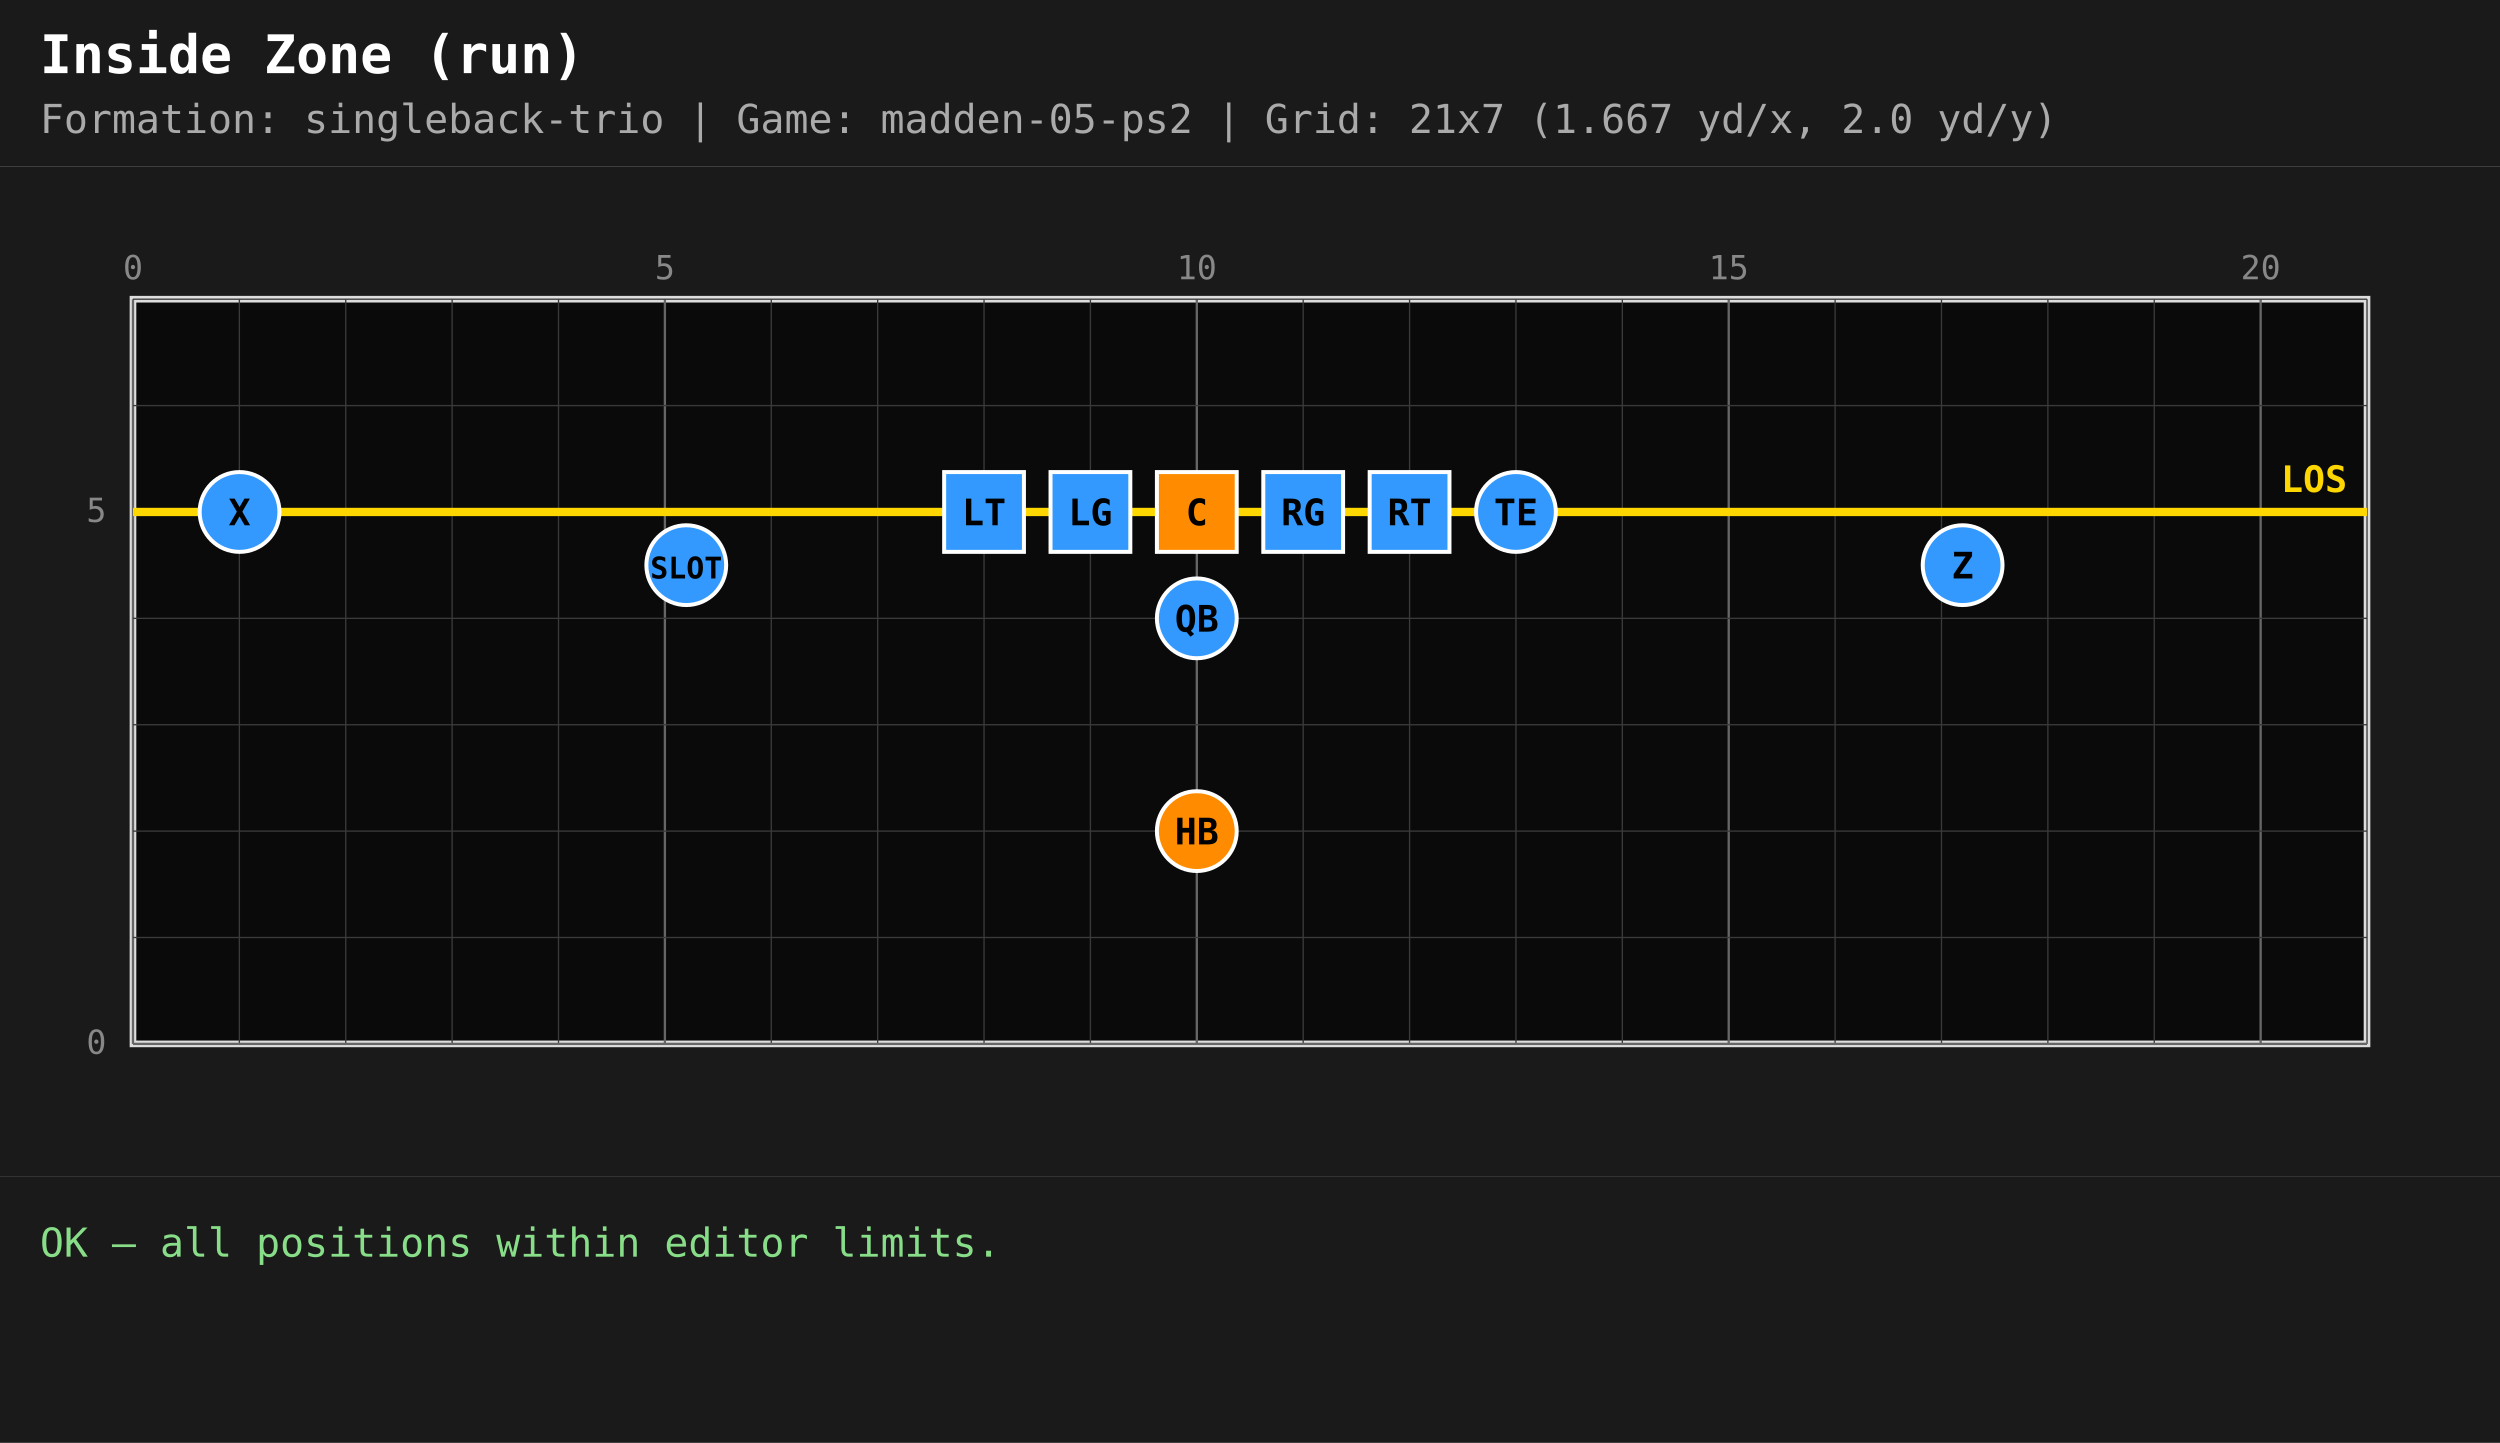
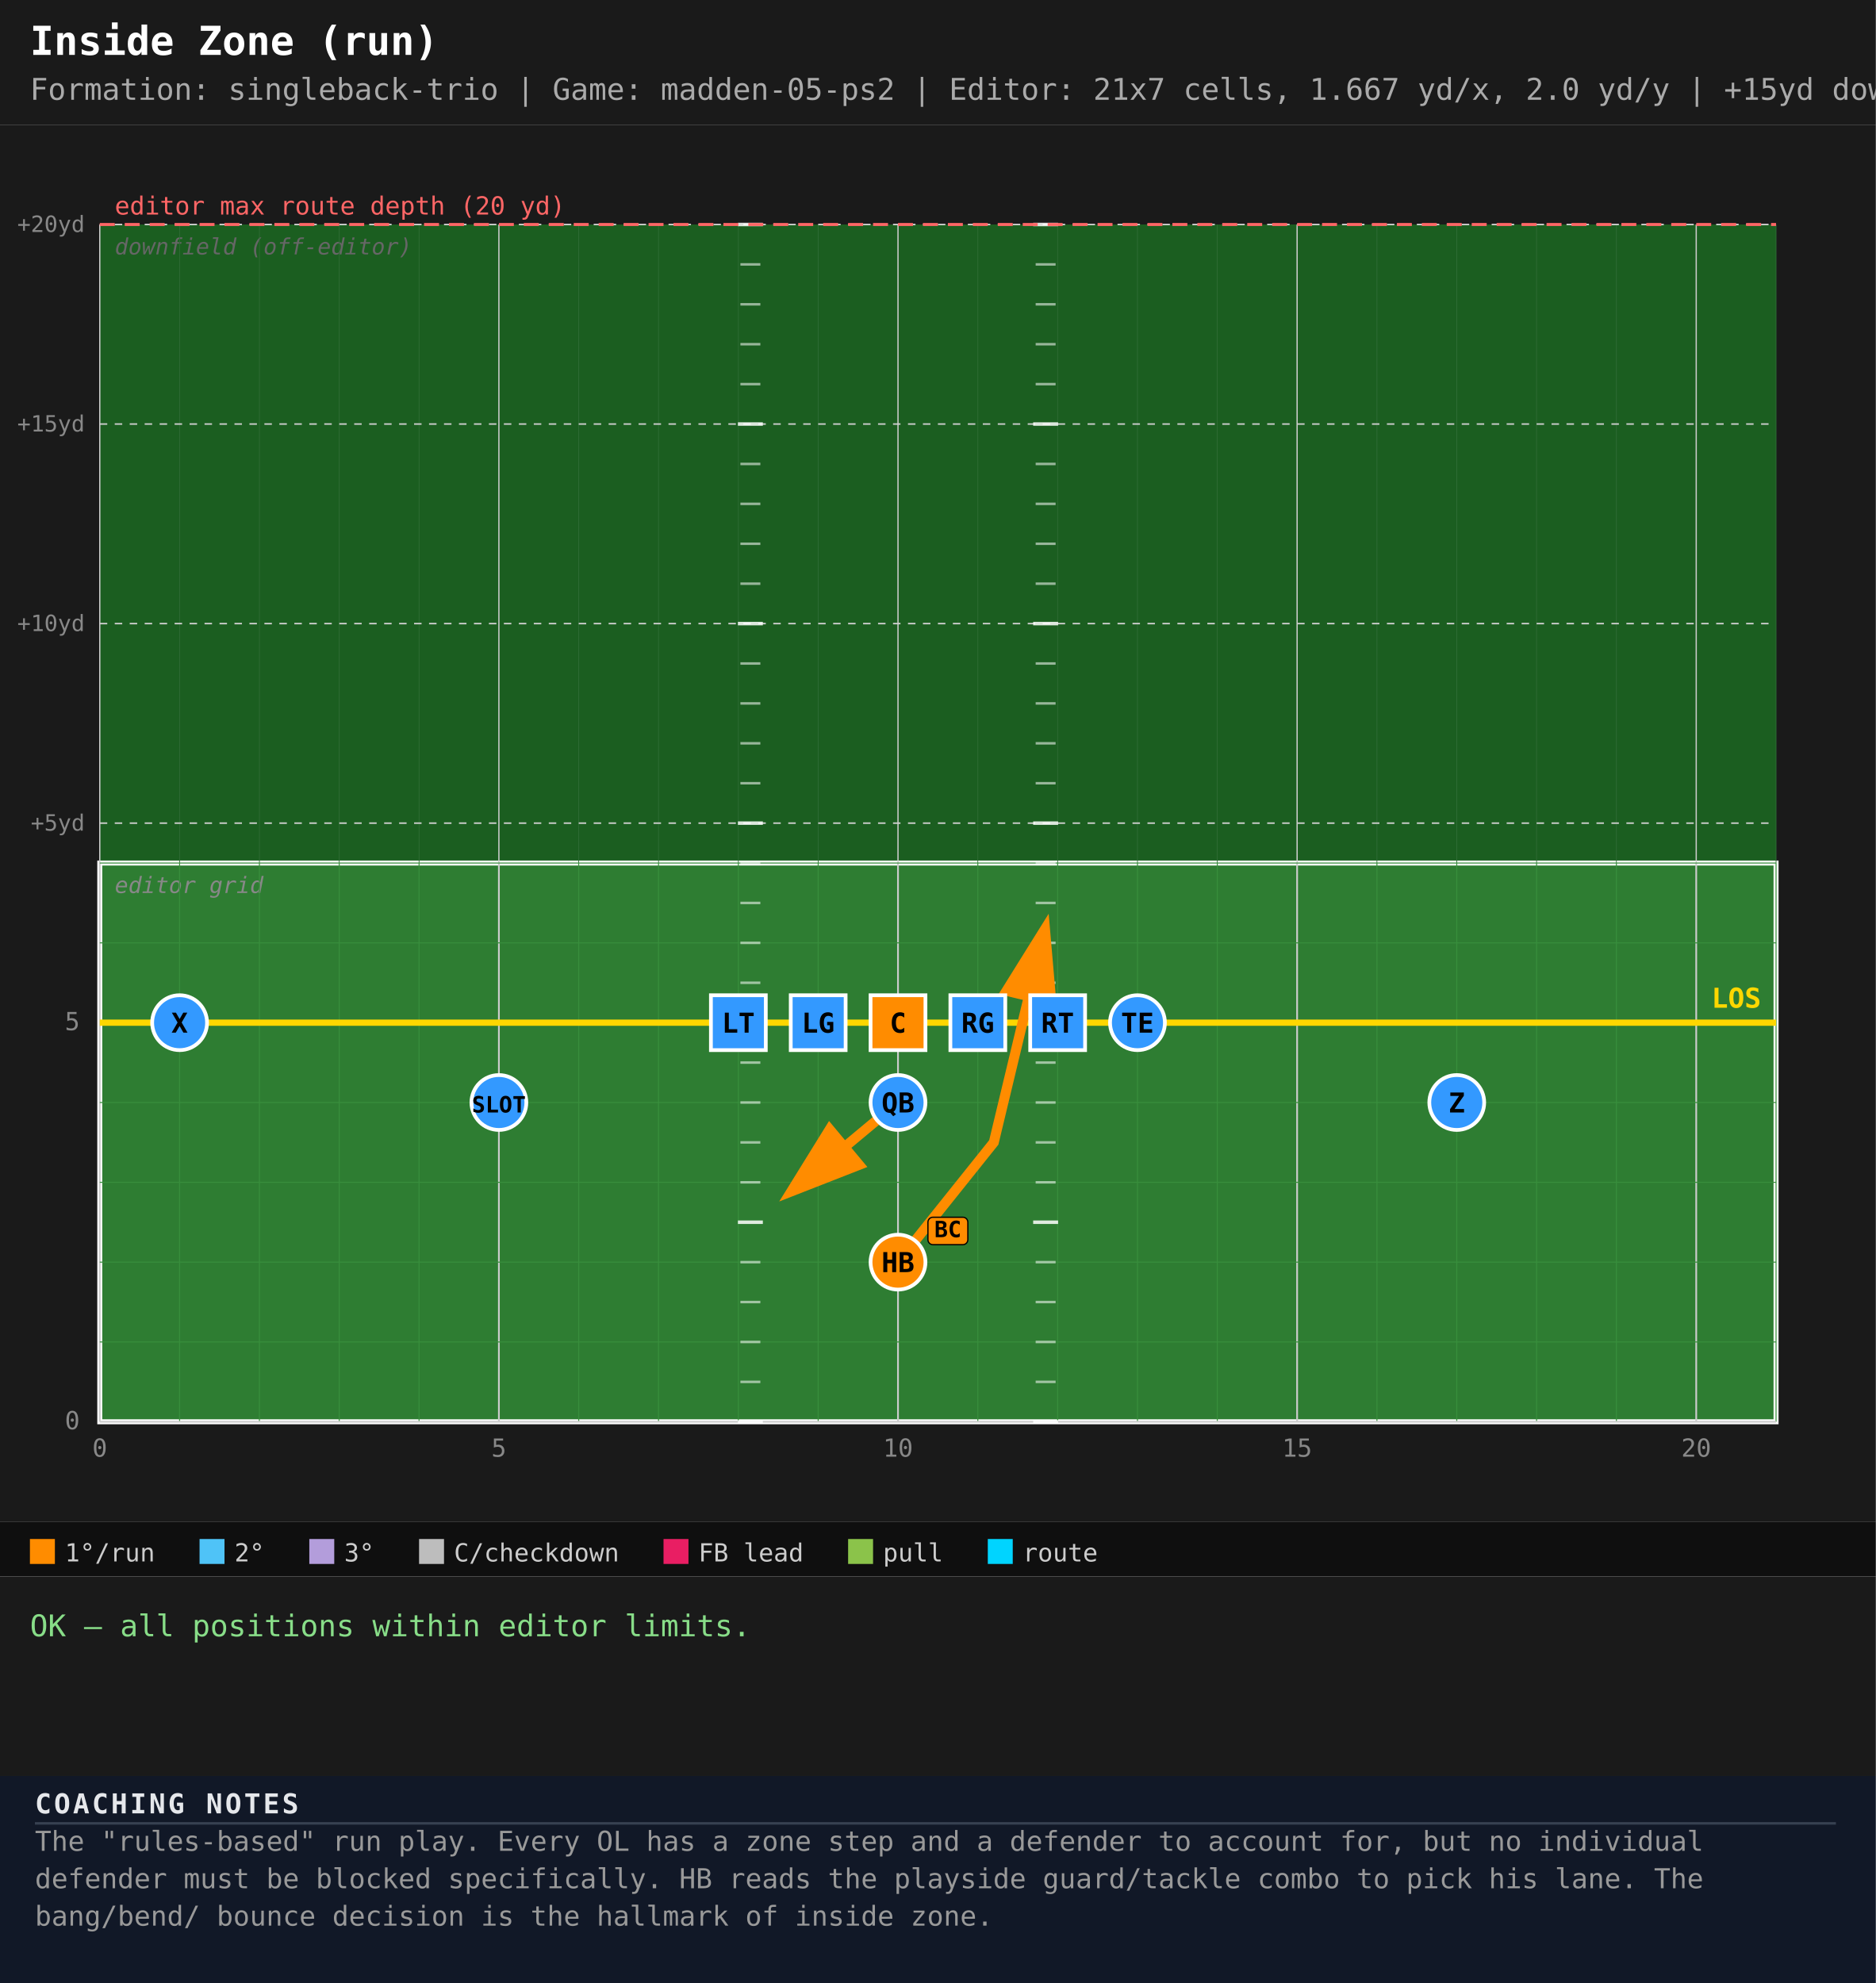
- <svg xmlns="http://www.w3.org/2000/svg" width="752" height="434" viewBox="0 0 752 434" font-family="monospace">
+ <svg xmlns="http://www.w3.org/2000/svg" width="752" height="795" viewBox="0 0 752 795" font-family="monospace">
  <defs>
    <marker id="arrow" markerWidth="10" markerHeight="10" refX="6" refY="3" orient="auto" markerUnits="strokeWidth">
      <path d="M0,0 L0,6 L9,3 z" fill="#00d4ff" />
    </marker>
+     <marker id="arrow-primary" markerWidth="10" markerHeight="10" refX="6" refY="3" orient="auto" markerUnits="strokeWidth">
+       <path d="M0,0 L0,6 L9,3 z" fill="#ff8c00" />
+     </marker>
+     <marker id="arrow-secondary" markerWidth="10" markerHeight="10" refX="6" refY="3" orient="auto" markerUnits="strokeWidth">
+       <path d="M0,0 L0,6 L9,3 z" fill="#4fc3f7" />
+     </marker>
+     <marker id="arrow-tertiary" markerWidth="10" markerHeight="10" refX="6" refY="3" orient="auto" markerUnits="strokeWidth">
+       <path d="M0,0 L0,6 L9,3 z" fill="#b39ddb" />
+     </marker>
+     <marker id="arrow-checkdown" markerWidth="10" markerHeight="10" refX="6" refY="3" orient="auto" markerUnits="strokeWidth">
+       <path d="M0,0 L0,6 L9,3 z" fill="#bdbdbd" />
+     </marker>
+     <marker id="arrow-fake" markerWidth="10" markerHeight="10" refX="6" refY="3" orient="auto" markerUnits="strokeWidth">
+       <path d="M0,0 L0,6 L9,3 z" fill="#888" />
+     </marker>
+     <marker id="arrow-fb" markerWidth="10" markerHeight="10" refX="6" refY="3" orient="auto" markerUnits="strokeWidth">
+       <path d="M0,0 L0,6 L9,3 z" fill="#e91e63" />
+     </marker>
+     <marker id="arrow-pull" markerWidth="10" markerHeight="10" refX="6" refY="3" orient="auto" markerUnits="strokeWidth">
+       <path d="M0,0 L0,6 L9,3 z" fill="#8bc34a" />
+     </marker>
+     <marker id="arrow-passblock" markerWidth="10" markerHeight="10" refX="6" refY="3" orient="auto" markerUnits="strokeWidth">
+       <path d="M0,0 L0,6 L9,3 z" fill="#90a4ae" />
+     </marker>
+     <marker id="arrow-rush" markerWidth="10" markerHeight="10" refX="6" refY="3" orient="auto" markerUnits="strokeWidth">
+       <path d="M0,0 L0,6 L9,3 z" fill="#ff5252" />
+     </marker>
+     <marker id="arrow-zone" markerWidth="10" markerHeight="10" refX="6" refY="3" orient="auto" markerUnits="strokeWidth">
+       <path d="M0,0 L0,6 L9,3 z" fill="#ff8a80" />
+     </marker>
+     <marker id="arrow-man" markerWidth="10" markerHeight="10" refX="6" refY="3" orient="auto" markerUnits="strokeWidth">
+       <path d="M0,0 L0,6 L9,3 z" fill="#f48fb1" />
+     </marker>
  </defs>
  <rect x="0" y="0" width="752" height="50" fill="#1a1a1a" />
  <text x="12" y="22" font-size="16" fill="white" font-weight="bold">Inside Zone (run)</text>
-   <text x="12" y="40" font-size="12" fill="#aaa">Formation: singleback-trio | Game: madden-05-ps2 | Grid: 21x7 (1.667 yd/x, 2.0 yd/y)</text>
+   <text x="12" y="40" font-size="12" fill="#aaa">Formation: singleback-trio | Game: madden-05-ps2 | Editor: 21x7 cells, 1.667 yd/x, 2.0 yd/y | +15yd downfield (short) | show: both</text>
  <g transform="translate(0,50)">
-     <rect x="0" y="0" width="752" height="304" fill="#1a1a1a" />
-     <rect x="40" y="40" width="672" height="224" fill="#0a0a0a" stroke="#dddddd" stroke-width="2" />
-     <line x1="40" y1="40" x2="40" y2="264" stroke="#666" stroke-width="0.7" />
-     <line x1="72" y1="40" x2="72" y2="264" stroke="#3a3a3a" stroke-width="0.4" />
-     <line x1="104" y1="40" x2="104" y2="264" stroke="#3a3a3a" stroke-width="0.4" />
-     <line x1="136" y1="40" x2="136" y2="264" stroke="#3a3a3a" stroke-width="0.4" />
-     <line x1="168" y1="40" x2="168" y2="264" stroke="#3a3a3a" stroke-width="0.4" />
-     <line x1="200" y1="40" x2="200" y2="264" stroke="#666" stroke-width="0.7" />
-     <line x1="232" y1="40" x2="232" y2="264" stroke="#3a3a3a" stroke-width="0.4" />
-     <line x1="264" y1="40" x2="264" y2="264" stroke="#3a3a3a" stroke-width="0.4" />
-     <line x1="296" y1="40" x2="296" y2="264" stroke="#3a3a3a" stroke-width="0.4" />
-     <line x1="328" y1="40" x2="328" y2="264" stroke="#3a3a3a" stroke-width="0.4" />
-     <line x1="360" y1="40" x2="360" y2="264" stroke="#666" stroke-width="0.7" />
-     <line x1="392" y1="40" x2="392" y2="264" stroke="#3a3a3a" stroke-width="0.4" />
-     <line x1="424" y1="40" x2="424" y2="264" stroke="#3a3a3a" stroke-width="0.4" />
-     <line x1="456" y1="40" x2="456" y2="264" stroke="#3a3a3a" stroke-width="0.4" />
-     <line x1="488" y1="40" x2="488" y2="264" stroke="#3a3a3a" stroke-width="0.4" />
-     <line x1="520" y1="40" x2="520" y2="264" stroke="#666" stroke-width="0.7" />
-     <line x1="552" y1="40" x2="552" y2="264" stroke="#3a3a3a" stroke-width="0.4" />
-     <line x1="584" y1="40" x2="584" y2="264" stroke="#3a3a3a" stroke-width="0.4" />
-     <line x1="616" y1="40" x2="616" y2="264" stroke="#3a3a3a" stroke-width="0.4" />
-     <line x1="648" y1="40" x2="648" y2="264" stroke="#3a3a3a" stroke-width="0.4" />
-     <line x1="680" y1="40" x2="680" y2="264" stroke="#666" stroke-width="0.7" />
-     <line x1="712" y1="40" x2="712" y2="264" stroke="#3a3a3a" stroke-width="0.4" />
-     <line x1="40" y1="264" x2="712" y2="264" stroke="#666" stroke-width="0.7" />
-     <line x1="40" y1="232" x2="712" y2="232" stroke="#3a3a3a" stroke-width="0.4" />
-     <line x1="40" y1="200" x2="712" y2="200" stroke="#3a3a3a" stroke-width="0.4" />
-     <line x1="40" y1="168" x2="712" y2="168" stroke="#3a3a3a" stroke-width="0.4" />
-     <line x1="40" y1="136" x2="712" y2="136" stroke="#3a3a3a" stroke-width="0.4" />
-     <line x1="40" y1="104" x2="712" y2="104" stroke="#666" stroke-width="0.7" />
-     <line x1="40" y1="72" x2="712" y2="72" stroke="#3a3a3a" stroke-width="0.4" />
-     <line x1="40" y1="40" x2="712" y2="40" stroke="#3a3a3a" stroke-width="0.4" />
-     <text x="40" y="34" text-anchor="middle" font-size="10" fill="#888">0</text>
-     <text x="200" y="34" text-anchor="middle" font-size="10" fill="#888">5</text>
-     <text x="360" y="34" text-anchor="middle" font-size="10" fill="#888">10</text>
-     <text x="520" y="34" text-anchor="middle" font-size="10" fill="#888">15</text>
-     <text x="680" y="34" text-anchor="middle" font-size="10" fill="#888">20</text>
-     <text x="32" y="267" text-anchor="end" font-size="10" fill="#888">0</text>
-     <text x="32" y="107" text-anchor="end" font-size="10" fill="#888">5</text>
-     <line x1="40" y1="104" x2="712" y2="104" stroke="#ffd700" stroke-width="2.5" />
-     <text x="706" y="98" text-anchor="end" font-size="11" fill="#ffd700" font-weight="bold">LOS</text>
-     <rect x="284.0" y="92.0" width="24" height="24" fill="#3399ff" stroke="white" stroke-width="1.2" />
-     <text x="296" y="108.0" text-anchor="middle" font-size="11" fill="black" font-weight="bold">LT</text>
-     <rect x="316.0" y="92.0" width="24" height="24" fill="#3399ff" stroke="white" stroke-width="1.2" />
-     <text x="328" y="108.0" text-anchor="middle" font-size="11" fill="black" font-weight="bold">LG</text>
-     <rect x="348.0" y="92.0" width="24" height="24" fill="#ff8c00" stroke="white" stroke-width="1.2" />
-     <text x="360" y="108.0" text-anchor="middle" font-size="11" fill="black" font-weight="bold">C</text>
-     <rect x="380.0" y="92.0" width="24" height="24" fill="#3399ff" stroke="white" stroke-width="1.2" />
-     <text x="392" y="108.0" text-anchor="middle" font-size="11" fill="black" font-weight="bold">RG</text>
-     <rect x="412.0" y="92.0" width="24" height="24" fill="#3399ff" stroke="white" stroke-width="1.2" />
-     <text x="424" y="108.0" text-anchor="middle" font-size="11" fill="black" font-weight="bold">RT</text>
-     <circle cx="456" cy="104.0" r="12.0" fill="#3399ff" stroke="white" stroke-width="1.2" />
-     <text x="456" y="108.0" text-anchor="middle" font-size="11" fill="black" font-weight="bold">TE</text>
-     <circle cx="72.058" cy="104.0" r="12.0" fill="#3399ff" stroke="white" stroke-width="1.2" />
-     <text x="72.058" y="108.0" text-anchor="middle" font-size="11" fill="black" font-weight="bold">X</text>
-     <circle cx="590.354" cy="120.0" r="12.0" fill="#3399ff" stroke="white" stroke-width="1.2" />
-     <text x="590.354" y="124.0" text-anchor="middle" font-size="11" fill="black" font-weight="bold">Z</text>
-     <circle cx="206.431" cy="120.0" r="12.0" fill="#3399ff" stroke="white" stroke-width="1.2" />
-     <text x="206.431" y="124.0" text-anchor="middle" font-size="9" fill="black" font-weight="bold">SLOT</text>
-     <circle cx="360.0" cy="136.0" r="12.0" fill="#3399ff" stroke="white" stroke-width="1.2" />
-     <text x="360.0" y="140.0" text-anchor="middle" font-size="11" fill="black" font-weight="bold">QB</text>
-     <circle cx="360.0" cy="200.0" r="12.0" fill="#ff8c00" stroke="white" stroke-width="1.2" />
-     <text x="360.0" y="204.0" text-anchor="middle" font-size="11" fill="black" font-weight="bold">HB</text>
+     <rect x="0" y="0" width="752" height="560" fill="#1a1a1a" />
+     <rect x="40" y="40" width="672" height="256" fill="#1b5e20" />
+     <text x="46" y="52" font-size="9" fill="#666" font-style="italic">downfield (off-editor)</text>
+     <rect x="40" y="296" width="672" height="224" fill="#2e7d32" stroke="#ffffff" stroke-width="2" />
+     <text x="46" y="308" font-size="9" fill="#888" font-style="italic">editor grid</text>
+     <line x1="40" y1="40" x2="40" y2="296" stroke="#cccccc" stroke-width="0.5" />
+     <line x1="40" y1="296" x2="40" y2="520" stroke="#cccccc" stroke-width="0.7" />
+     <line x1="72" y1="40" x2="72" y2="296" stroke="#2e6b34" stroke-width="0.3" />
+     <line x1="72" y1="296" x2="72" y2="520" stroke="#388e3c" stroke-width="0.4" />
+     <line x1="104" y1="40" x2="104" y2="296" stroke="#2e6b34" stroke-width="0.3" />
+     <line x1="104" y1="296" x2="104" y2="520" stroke="#388e3c" stroke-width="0.4" />
+     <line x1="136" y1="40" x2="136" y2="296" stroke="#2e6b34" stroke-width="0.3" />
+     <line x1="136" y1="296" x2="136" y2="520" stroke="#388e3c" stroke-width="0.4" />
+     <line x1="168" y1="40" x2="168" y2="296" stroke="#2e6b34" stroke-width="0.3" />
+     <line x1="168" y1="296" x2="168" y2="520" stroke="#388e3c" stroke-width="0.4" />
+     <line x1="200" y1="40" x2="200" y2="296" stroke="#cccccc" stroke-width="0.5" />
+     <line x1="200" y1="296" x2="200" y2="520" stroke="#cccccc" stroke-width="0.7" />
+     <line x1="232" y1="40" x2="232" y2="296" stroke="#2e6b34" stroke-width="0.3" />
+     <line x1="232" y1="296" x2="232" y2="520" stroke="#388e3c" stroke-width="0.4" />
+     <line x1="264" y1="40" x2="264" y2="296" stroke="#2e6b34" stroke-width="0.3" />
+     <line x1="264" y1="296" x2="264" y2="520" stroke="#388e3c" stroke-width="0.4" />
+     <line x1="296" y1="40" x2="296" y2="296" stroke="#2e6b34" stroke-width="0.3" />
+     <line x1="296" y1="296" x2="296" y2="520" stroke="#388e3c" stroke-width="0.4" />
+     <line x1="328" y1="40" x2="328" y2="296" stroke="#2e6b34" stroke-width="0.3" />
+     <line x1="328" y1="296" x2="328" y2="520" stroke="#388e3c" stroke-width="0.4" />
+     <line x1="360" y1="40" x2="360" y2="296" stroke="#cccccc" stroke-width="0.5" />
+     <line x1="360" y1="296" x2="360" y2="520" stroke="#cccccc" stroke-width="0.7" />
+     <line x1="392" y1="40" x2="392" y2="296" stroke="#2e6b34" stroke-width="0.3" />
+     <line x1="392" y1="296" x2="392" y2="520" stroke="#388e3c" stroke-width="0.4" />
+     <line x1="424" y1="40" x2="424" y2="296" stroke="#2e6b34" stroke-width="0.3" />
+     <line x1="424" y1="296" x2="424" y2="520" stroke="#388e3c" stroke-width="0.4" />
+     <line x1="456" y1="40" x2="456" y2="296" stroke="#2e6b34" stroke-width="0.3" />
+     <line x1="456" y1="296" x2="456" y2="520" stroke="#388e3c" stroke-width="0.4" />
+     <line x1="488" y1="40" x2="488" y2="296" stroke="#2e6b34" stroke-width="0.3" />
+     <line x1="488" y1="296" x2="488" y2="520" stroke="#388e3c" stroke-width="0.4" />
+     <line x1="520" y1="40" x2="520" y2="296" stroke="#cccccc" stroke-width="0.5" />
+     <line x1="520" y1="296" x2="520" y2="520" stroke="#cccccc" stroke-width="0.7" />
+     <line x1="552" y1="40" x2="552" y2="296" stroke="#2e6b34" stroke-width="0.3" />
+     <line x1="552" y1="296" x2="552" y2="520" stroke="#388e3c" stroke-width="0.4" />
+     <line x1="584" y1="40" x2="584" y2="296" stroke="#2e6b34" stroke-width="0.3" />
+     <line x1="584" y1="296" x2="584" y2="520" stroke="#388e3c" stroke-width="0.4" />
+     <line x1="616" y1="40" x2="616" y2="296" stroke="#2e6b34" stroke-width="0.3" />
+     <line x1="616" y1="296" x2="616" y2="520" stroke="#388e3c" stroke-width="0.4" />
+     <line x1="648" y1="40" x2="648" y2="296" stroke="#2e6b34" stroke-width="0.3" />
+     <line x1="648" y1="296" x2="648" y2="520" stroke="#388e3c" stroke-width="0.4" />
+     <line x1="680" y1="40" x2="680" y2="296" stroke="#cccccc" stroke-width="0.5" />
+     <line x1="680" y1="296" x2="680" y2="520" stroke="#cccccc" stroke-width="0.7" />
+     <line x1="712" y1="40" x2="712" y2="296" stroke="#2e6b34" stroke-width="0.3" />
+     <line x1="712" y1="296" x2="712" y2="520" stroke="#388e3c" stroke-width="0.4" />
+     <line x1="40" y1="280.0" x2="712" y2="280.0" stroke="#cfcfcf" stroke-width="0.6" stroke-dasharray="3,3" />
+     <text x="34" y="283.0" text-anchor="end" font-size="9" fill="#888">+5yd</text>
+     <line x1="40" y1="200.0" x2="712" y2="200.0" stroke="#cfcfcf" stroke-width="0.6" stroke-dasharray="3,3" />
+     <text x="34" y="203.0" text-anchor="end" font-size="9" fill="#888">+10yd</text>
+     <line x1="40" y1="120.0" x2="712" y2="120.0" stroke="#cfcfcf" stroke-width="0.6" stroke-dasharray="3,3" />
+     <text x="34" y="123.0" text-anchor="end" font-size="9" fill="#888">+15yd</text>
+     <line x1="40" y1="40.0" x2="712" y2="40.0" stroke="#cfcfcf" stroke-width="0.6" stroke-dasharray="3,3" />
+     <text x="34" y="43.0" text-anchor="end" font-size="9" fill="#888">+20yd</text>
+     <line x1="40" y1="520" x2="712" y2="520" stroke="#cccccc" stroke-width="0.7" />
+     <line x1="40" y1="488" x2="712" y2="488" stroke="#388e3c" stroke-width="0.4" />
+     <line x1="40" y1="456" x2="712" y2="456" stroke="#388e3c" stroke-width="0.4" />
+     <line x1="40" y1="424" x2="712" y2="424" stroke="#388e3c" stroke-width="0.4" />
+     <line x1="40" y1="392" x2="712" y2="392" stroke="#388e3c" stroke-width="0.4" />
+     <line x1="40" y1="360" x2="712" y2="360" stroke="#cccccc" stroke-width="0.7" />
+     <line x1="40" y1="328" x2="712" y2="328" stroke="#388e3c" stroke-width="0.4" />
+     <line x1="40" y1="296" x2="712" y2="296" stroke="#388e3c" stroke-width="0.4" />
+     <text x="40" y="534" text-anchor="middle" font-size="10" fill="#888">0</text>
+     <text x="200" y="534" text-anchor="middle" font-size="10" fill="#888">5</text>
+     <text x="360" y="534" text-anchor="middle" font-size="10" fill="#888">10</text>
+     <text x="520" y="534" text-anchor="middle" font-size="10" fill="#888">15</text>
+     <text x="680" y="534" text-anchor="middle" font-size="10" fill="#888">20</text>
+     <text x="32" y="523" text-anchor="end" font-size="10" fill="#888">0</text>
+     <text x="32" y="363" text-anchor="end" font-size="10" fill="#888">5</text>
+     <line x1="295.818" y1="520.0" x2="305.818" y2="520.0" stroke="#ffffff" stroke-width="1.4" stroke-opacity="0.85" />
+     <line x1="296.818" y1="504.0" x2="304.818" y2="504.0" stroke="#ffffff" stroke-width="1.0" stroke-opacity="0.55" />
+     <line x1="296.818" y1="488.0" x2="304.818" y2="488.0" stroke="#ffffff" stroke-width="1.0" stroke-opacity="0.55" />
+     <line x1="296.818" y1="472.0" x2="304.818" y2="472.0" stroke="#ffffff" stroke-width="1.0" stroke-opacity="0.55" />
+     <line x1="296.818" y1="456.0" x2="304.818" y2="456.0" stroke="#ffffff" stroke-width="1.0" stroke-opacity="0.55" />
+     <line x1="295.818" y1="440.0" x2="305.818" y2="440.0" stroke="#ffffff" stroke-width="1.4" stroke-opacity="0.85" />
+     <line x1="296.818" y1="424.0" x2="304.818" y2="424.0" stroke="#ffffff" stroke-width="1.0" stroke-opacity="0.55" />
+     <line x1="296.818" y1="408.0" x2="304.818" y2="408.0" stroke="#ffffff" stroke-width="1.0" stroke-opacity="0.55" />
+     <line x1="296.818" y1="392.0" x2="304.818" y2="392.0" stroke="#ffffff" stroke-width="1.0" stroke-opacity="0.55" />
+     <line x1="296.818" y1="376.0" x2="304.818" y2="376.0" stroke="#ffffff" stroke-width="1.0" stroke-opacity="0.55" />
+     <line x1="295.818" y1="360.0" x2="305.818" y2="360.0" stroke="#ffffff" stroke-width="1.4" stroke-opacity="0.85" />
+     <line x1="296.818" y1="344.0" x2="304.818" y2="344.0" stroke="#ffffff" stroke-width="1.0" stroke-opacity="0.55" />
+     <line x1="296.818" y1="328.0" x2="304.818" y2="328.0" stroke="#ffffff" stroke-width="1.0" stroke-opacity="0.55" />
+     <line x1="296.818" y1="312.0" x2="304.818" y2="312.0" stroke="#ffffff" stroke-width="1.0" stroke-opacity="0.55" />
+     <line x1="296.818" y1="296.0" x2="304.818" y2="296.0" stroke="#ffffff" stroke-width="1.0" stroke-opacity="0.55" />
+     <line x1="295.818" y1="280.0" x2="305.818" y2="280.0" stroke="#ffffff" stroke-width="1.4" stroke-opacity="0.85" />
+     <line x1="296.818" y1="264.0" x2="304.818" y2="264.0" stroke="#ffffff" stroke-width="1.0" stroke-opacity="0.55" />
+     <line x1="296.818" y1="248.0" x2="304.818" y2="248.0" stroke="#ffffff" stroke-width="1.0" stroke-opacity="0.55" />
+     <line x1="296.818" y1="232.0" x2="304.818" y2="232.0" stroke="#ffffff" stroke-width="1.0" stroke-opacity="0.55" />
+     <line x1="296.818" y1="216.0" x2="304.818" y2="216.0" stroke="#ffffff" stroke-width="1.0" stroke-opacity="0.55" />
+     <line x1="295.818" y1="200.0" x2="305.818" y2="200.0" stroke="#ffffff" stroke-width="1.4" stroke-opacity="0.85" />
+     <line x1="296.818" y1="184.0" x2="304.818" y2="184.0" stroke="#ffffff" stroke-width="1.0" stroke-opacity="0.55" />
+     <line x1="296.818" y1="168.0" x2="304.818" y2="168.0" stroke="#ffffff" stroke-width="1.0" stroke-opacity="0.55" />
+     <line x1="296.818" y1="152.0" x2="304.818" y2="152.0" stroke="#ffffff" stroke-width="1.0" stroke-opacity="0.55" />
+     <line x1="296.818" y1="136.0" x2="304.818" y2="136.0" stroke="#ffffff" stroke-width="1.0" stroke-opacity="0.55" />
+     <line x1="295.818" y1="120.0" x2="305.818" y2="120.0" stroke="#ffffff" stroke-width="1.4" stroke-opacity="0.85" />
+     <line x1="296.818" y1="104.0" x2="304.818" y2="104.0" stroke="#ffffff" stroke-width="1.0" stroke-opacity="0.55" />
+     <line x1="296.818" y1="88.0" x2="304.818" y2="88.0" stroke="#ffffff" stroke-width="1.0" stroke-opacity="0.55" />
+     <line x1="296.818" y1="72.0" x2="304.818" y2="72.0" stroke="#ffffff" stroke-width="1.0" stroke-opacity="0.55" />
+     <line x1="296.818" y1="56.0" x2="304.818" y2="56.0" stroke="#ffffff" stroke-width="1.0" stroke-opacity="0.55" />
+     <line x1="295.818" y1="40.0" x2="305.818" y2="40.0" stroke="#ffffff" stroke-width="1.4" stroke-opacity="0.85" />
+     <line x1="414.182" y1="520.0" x2="424.182" y2="520.0" stroke="#ffffff" stroke-width="1.4" stroke-opacity="0.85" />
+     <line x1="415.182" y1="504.0" x2="423.182" y2="504.0" stroke="#ffffff" stroke-width="1.0" stroke-opacity="0.55" />
+     <line x1="415.182" y1="488.0" x2="423.182" y2="488.0" stroke="#ffffff" stroke-width="1.0" stroke-opacity="0.55" />
+     <line x1="415.182" y1="472.0" x2="423.182" y2="472.0" stroke="#ffffff" stroke-width="1.0" stroke-opacity="0.55" />
+     <line x1="415.182" y1="456.0" x2="423.182" y2="456.0" stroke="#ffffff" stroke-width="1.0" stroke-opacity="0.55" />
+     <line x1="414.182" y1="440.0" x2="424.182" y2="440.0" stroke="#ffffff" stroke-width="1.4" stroke-opacity="0.85" />
+     <line x1="415.182" y1="424.0" x2="423.182" y2="424.0" stroke="#ffffff" stroke-width="1.0" stroke-opacity="0.55" />
+     <line x1="415.182" y1="408.0" x2="423.182" y2="408.0" stroke="#ffffff" stroke-width="1.0" stroke-opacity="0.55" />
+     <line x1="415.182" y1="392.0" x2="423.182" y2="392.0" stroke="#ffffff" stroke-width="1.0" stroke-opacity="0.55" />
+     <line x1="415.182" y1="376.0" x2="423.182" y2="376.0" stroke="#ffffff" stroke-width="1.0" stroke-opacity="0.55" />
+     <line x1="414.182" y1="360.0" x2="424.182" y2="360.0" stroke="#ffffff" stroke-width="1.4" stroke-opacity="0.85" />
+     <line x1="415.182" y1="344.0" x2="423.182" y2="344.0" stroke="#ffffff" stroke-width="1.0" stroke-opacity="0.55" />
+     <line x1="415.182" y1="328.0" x2="423.182" y2="328.0" stroke="#ffffff" stroke-width="1.0" stroke-opacity="0.55" />
+     <line x1="415.182" y1="312.0" x2="423.182" y2="312.0" stroke="#ffffff" stroke-width="1.0" stroke-opacity="0.55" />
+     <line x1="415.182" y1="296.0" x2="423.182" y2="296.0" stroke="#ffffff" stroke-width="1.0" stroke-opacity="0.55" />
+     <line x1="414.182" y1="280.0" x2="424.182" y2="280.0" stroke="#ffffff" stroke-width="1.4" stroke-opacity="0.85" />
+     <line x1="415.182" y1="264.0" x2="423.182" y2="264.0" stroke="#ffffff" stroke-width="1.0" stroke-opacity="0.55" />
+     <line x1="415.182" y1="248.0" x2="423.182" y2="248.0" stroke="#ffffff" stroke-width="1.0" stroke-opacity="0.55" />
+     <line x1="415.182" y1="232.0" x2="423.182" y2="232.0" stroke="#ffffff" stroke-width="1.0" stroke-opacity="0.55" />
+     <line x1="415.182" y1="216.0" x2="423.182" y2="216.0" stroke="#ffffff" stroke-width="1.0" stroke-opacity="0.55" />
+     <line x1="414.182" y1="200.0" x2="424.182" y2="200.0" stroke="#ffffff" stroke-width="1.4" stroke-opacity="0.85" />
+     <line x1="415.182" y1="184.0" x2="423.182" y2="184.0" stroke="#ffffff" stroke-width="1.0" stroke-opacity="0.55" />
+     <line x1="415.182" y1="168.0" x2="423.182" y2="168.0" stroke="#ffffff" stroke-width="1.0" stroke-opacity="0.55" />
+     <line x1="415.182" y1="152.0" x2="423.182" y2="152.0" stroke="#ffffff" stroke-width="1.0" stroke-opacity="0.55" />
+     <line x1="415.182" y1="136.0" x2="423.182" y2="136.0" stroke="#ffffff" stroke-width="1.0" stroke-opacity="0.55" />
+     <line x1="414.182" y1="120.0" x2="424.182" y2="120.0" stroke="#ffffff" stroke-width="1.4" stroke-opacity="0.85" />
+     <line x1="415.182" y1="104.0" x2="423.182" y2="104.0" stroke="#ffffff" stroke-width="1.0" stroke-opacity="0.55" />
+     <line x1="415.182" y1="88.0" x2="423.182" y2="88.0" stroke="#ffffff" stroke-width="1.0" stroke-opacity="0.55" />
+     <line x1="415.182" y1="72.0" x2="423.182" y2="72.0" stroke="#ffffff" stroke-width="1.0" stroke-opacity="0.55" />
+     <line x1="415.182" y1="56.0" x2="423.182" y2="56.0" stroke="#ffffff" stroke-width="1.0" stroke-opacity="0.55" />
+     <line x1="414.182" y1="40.0" x2="424.182" y2="40.0" stroke="#ffffff" stroke-width="1.4" stroke-opacity="0.85" />
+     <line x1="40" y1="360" x2="712" y2="360" stroke="#ffd700" stroke-width="2.5" />
+     <text x="706" y="354" text-anchor="end" font-size="11" fill="#ffd700" font-weight="bold">LOS</text>
+     <line x1="40" y1="40.0" x2="712" y2="40.0" stroke="#ff6666" stroke-width="1.2" stroke-dasharray="6,4" />
+     <text x="46" y="36.0" font-size="10" fill="#ff6666">editor max route depth (20 yd)</text>
+     <polyline points="360.0,392.0 340.8,408.0 321.6,424.0" fill="none" stroke="#ff8c00" stroke-width="4.0" marker-end="url(#arrow-primary)" />
+     <polyline points="360.0,456.0 398.4,408.0 417.6,328.0" fill="none" stroke="#ff8c00" stroke-width="4.0" marker-end="url(#arrow-primary)" />
+     <rect x="285.0" y="349.0" width="22" height="22" fill="#3399ff" stroke="white" stroke-width="1.5" />
+     <text x="296" y="364" text-anchor="middle" font-size="11" fill="black" font-weight="bold">LT</text>
+     <rect x="317.0" y="349.0" width="22" height="22" fill="#3399ff" stroke="white" stroke-width="1.5" />
+     <text x="328" y="364" text-anchor="middle" font-size="11" fill="black" font-weight="bold">LG</text>
+     <rect x="349.0" y="349.0" width="22" height="22" fill="#ff8c00" stroke="white" stroke-width="1.5" />
+     <text x="360" y="364" text-anchor="middle" font-size="11" fill="black" font-weight="bold">C</text>
+     <rect x="381.0" y="349.0" width="22" height="22" fill="#3399ff" stroke="white" stroke-width="1.5" />
+     <text x="392" y="364" text-anchor="middle" font-size="11" fill="black" font-weight="bold">RG</text>
+     <rect x="413.0" y="349.0" width="22" height="22" fill="#3399ff" stroke="white" stroke-width="1.5" />
+     <text x="424" y="364" text-anchor="middle" font-size="11" fill="black" font-weight="bold">RT</text>
+     <circle cx="456" cy="360" r="11.0" fill="#3399ff" stroke="white" stroke-width="1.5" />
+     <text x="456" y="364" text-anchor="middle" font-size="11" fill="black" font-weight="bold">TE</text>
+     <circle cx="72" cy="360" r="11.0" fill="#3399ff" stroke="white" stroke-width="1.5" />
+     <text x="72" y="364" text-anchor="middle" font-size="11" fill="black" font-weight="bold">X</text>
+     <circle cx="584" cy="392" r="11.0" fill="#3399ff" stroke="white" stroke-width="1.5" />
+     <text x="584" y="396" text-anchor="middle" font-size="11" fill="black" font-weight="bold">Z</text>
+     <circle cx="200" cy="392" r="11.0" fill="#3399ff" stroke="white" stroke-width="1.5" />
+     <text x="200" y="396" text-anchor="middle" font-size="9" fill="black" font-weight="bold">SLOT</text>
+     <circle cx="360" cy="392" r="11.0" fill="#3399ff" stroke="white" stroke-width="1.5" />
+     <text x="360" y="396" text-anchor="middle" font-size="11" fill="black" font-weight="bold">QB</text>
+     <circle cx="360" cy="456" r="11.0" fill="#ff8c00" stroke="white" stroke-width="1.5" />
+     <text x="360" y="460" text-anchor="middle" font-size="11" fill="black" font-weight="bold">HB</text>
+     <rect x="372.0" y="438.0" width="16" height="11" fill="#ff8c00" stroke="black" stroke-width="0.5" rx="2" />
+     <text x="380.0" y="446.0" text-anchor="middle" font-size="9" fill="black" font-weight="bold">BC</text>
  </g>
-   <rect x="0" y="354" width="752" height="80" fill="#1a1a1a" />
-   <text x="12" y="378" font-size="12" fill="#88dd88">OK — all positions within editor limits.</text>
+   <rect x="0" y="610" width="752" height="22" fill="#0f0f0f" />
+   <rect x="12" y="617" width="10" height="10" fill="#ff8c00" />
+   <text x="26" y="626" font-size="10" fill="#ccc">1°/run</text>
+   <rect x="80" y="617" width="10" height="10" fill="#4fc3f7" />
+   <text x="94" y="626" font-size="10" fill="#ccc">2°</text>
+   <rect x="124" y="617" width="10" height="10" fill="#b39ddb" />
+   <text x="138" y="626" font-size="10" fill="#ccc">3°</text>
+   <rect x="168" y="617" width="10" height="10" fill="#bdbdbd" />
+   <text x="182" y="626" font-size="10" fill="#ccc">C/checkdown</text>
+   <rect x="266" y="617" width="10" height="10" fill="#e91e63" />
+   <text x="280" y="626" font-size="10" fill="#ccc">FB lead</text>
+   <rect x="340" y="617" width="10" height="10" fill="#8bc34a" />
+   <text x="354" y="626" font-size="10" fill="#ccc">pull</text>
+   <rect x="396" y="617" width="10" height="10" fill="#00d4ff" />
+   <text x="410" y="626" font-size="10" fill="#ccc">route</text>
+   <rect x="0" y="632" width="752" height="80" fill="#1a1a1a" />
+   <text x="12" y="656" font-size="12" fill="#88dd88">OK — all positions within editor limits.</text>
+   <rect x="0" y="712" width="752" height="83" fill="#111827" />
+   <text x="14" y="727" font-size="11" fill="#e5e7eb" font-weight="bold" letter-spacing="1">COACHING NOTES</text>
+   <line x1="14" y1="731" x2="736" y2="731" stroke="#374151" stroke-width="1" />
+   <text x="14" y="742" font-size="11" fill="#999999">The "rules-based" run play. Every OL has a zone step and a defender to account for, but no individual</text>
+   <text x="14" y="757" font-size="11" fill="#999999">defender must be blocked specifically. HB reads the playside guard/tackle combo to pick his lane. The</text>
+   <text x="14" y="772" font-size="11" fill="#999999">bang/bend/ bounce decision is the hallmark of inside zone.</text>
</svg>
